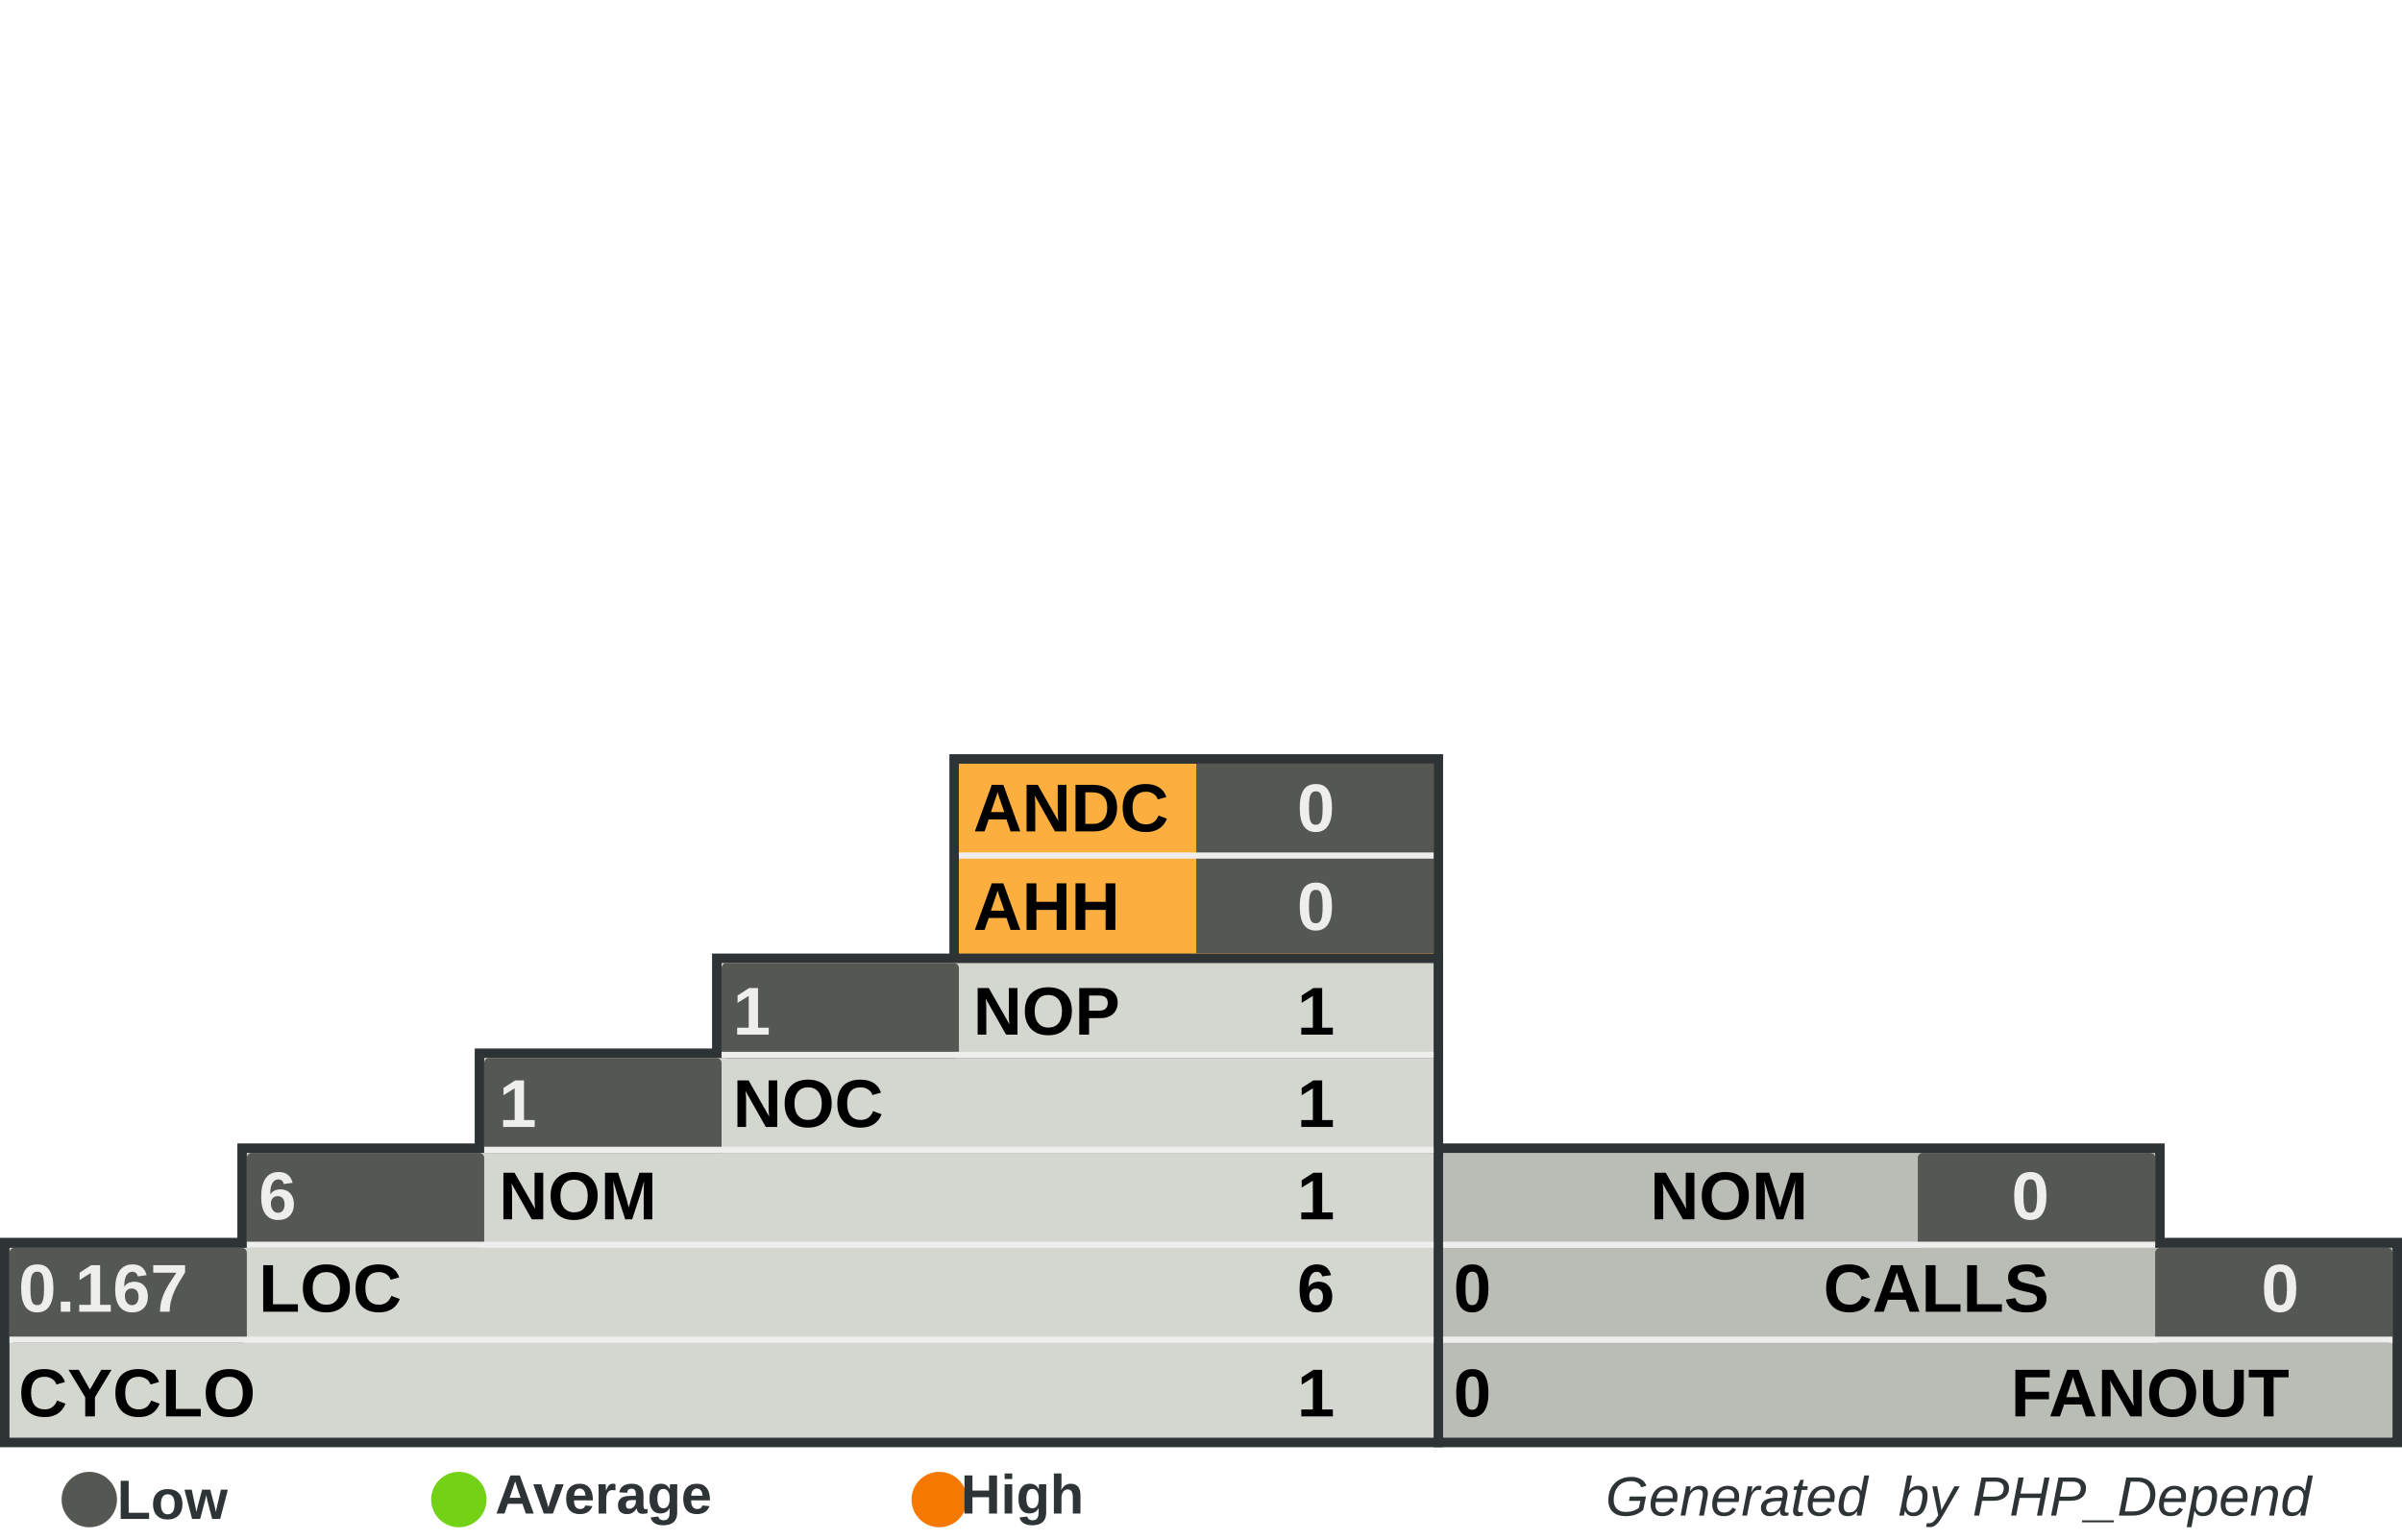
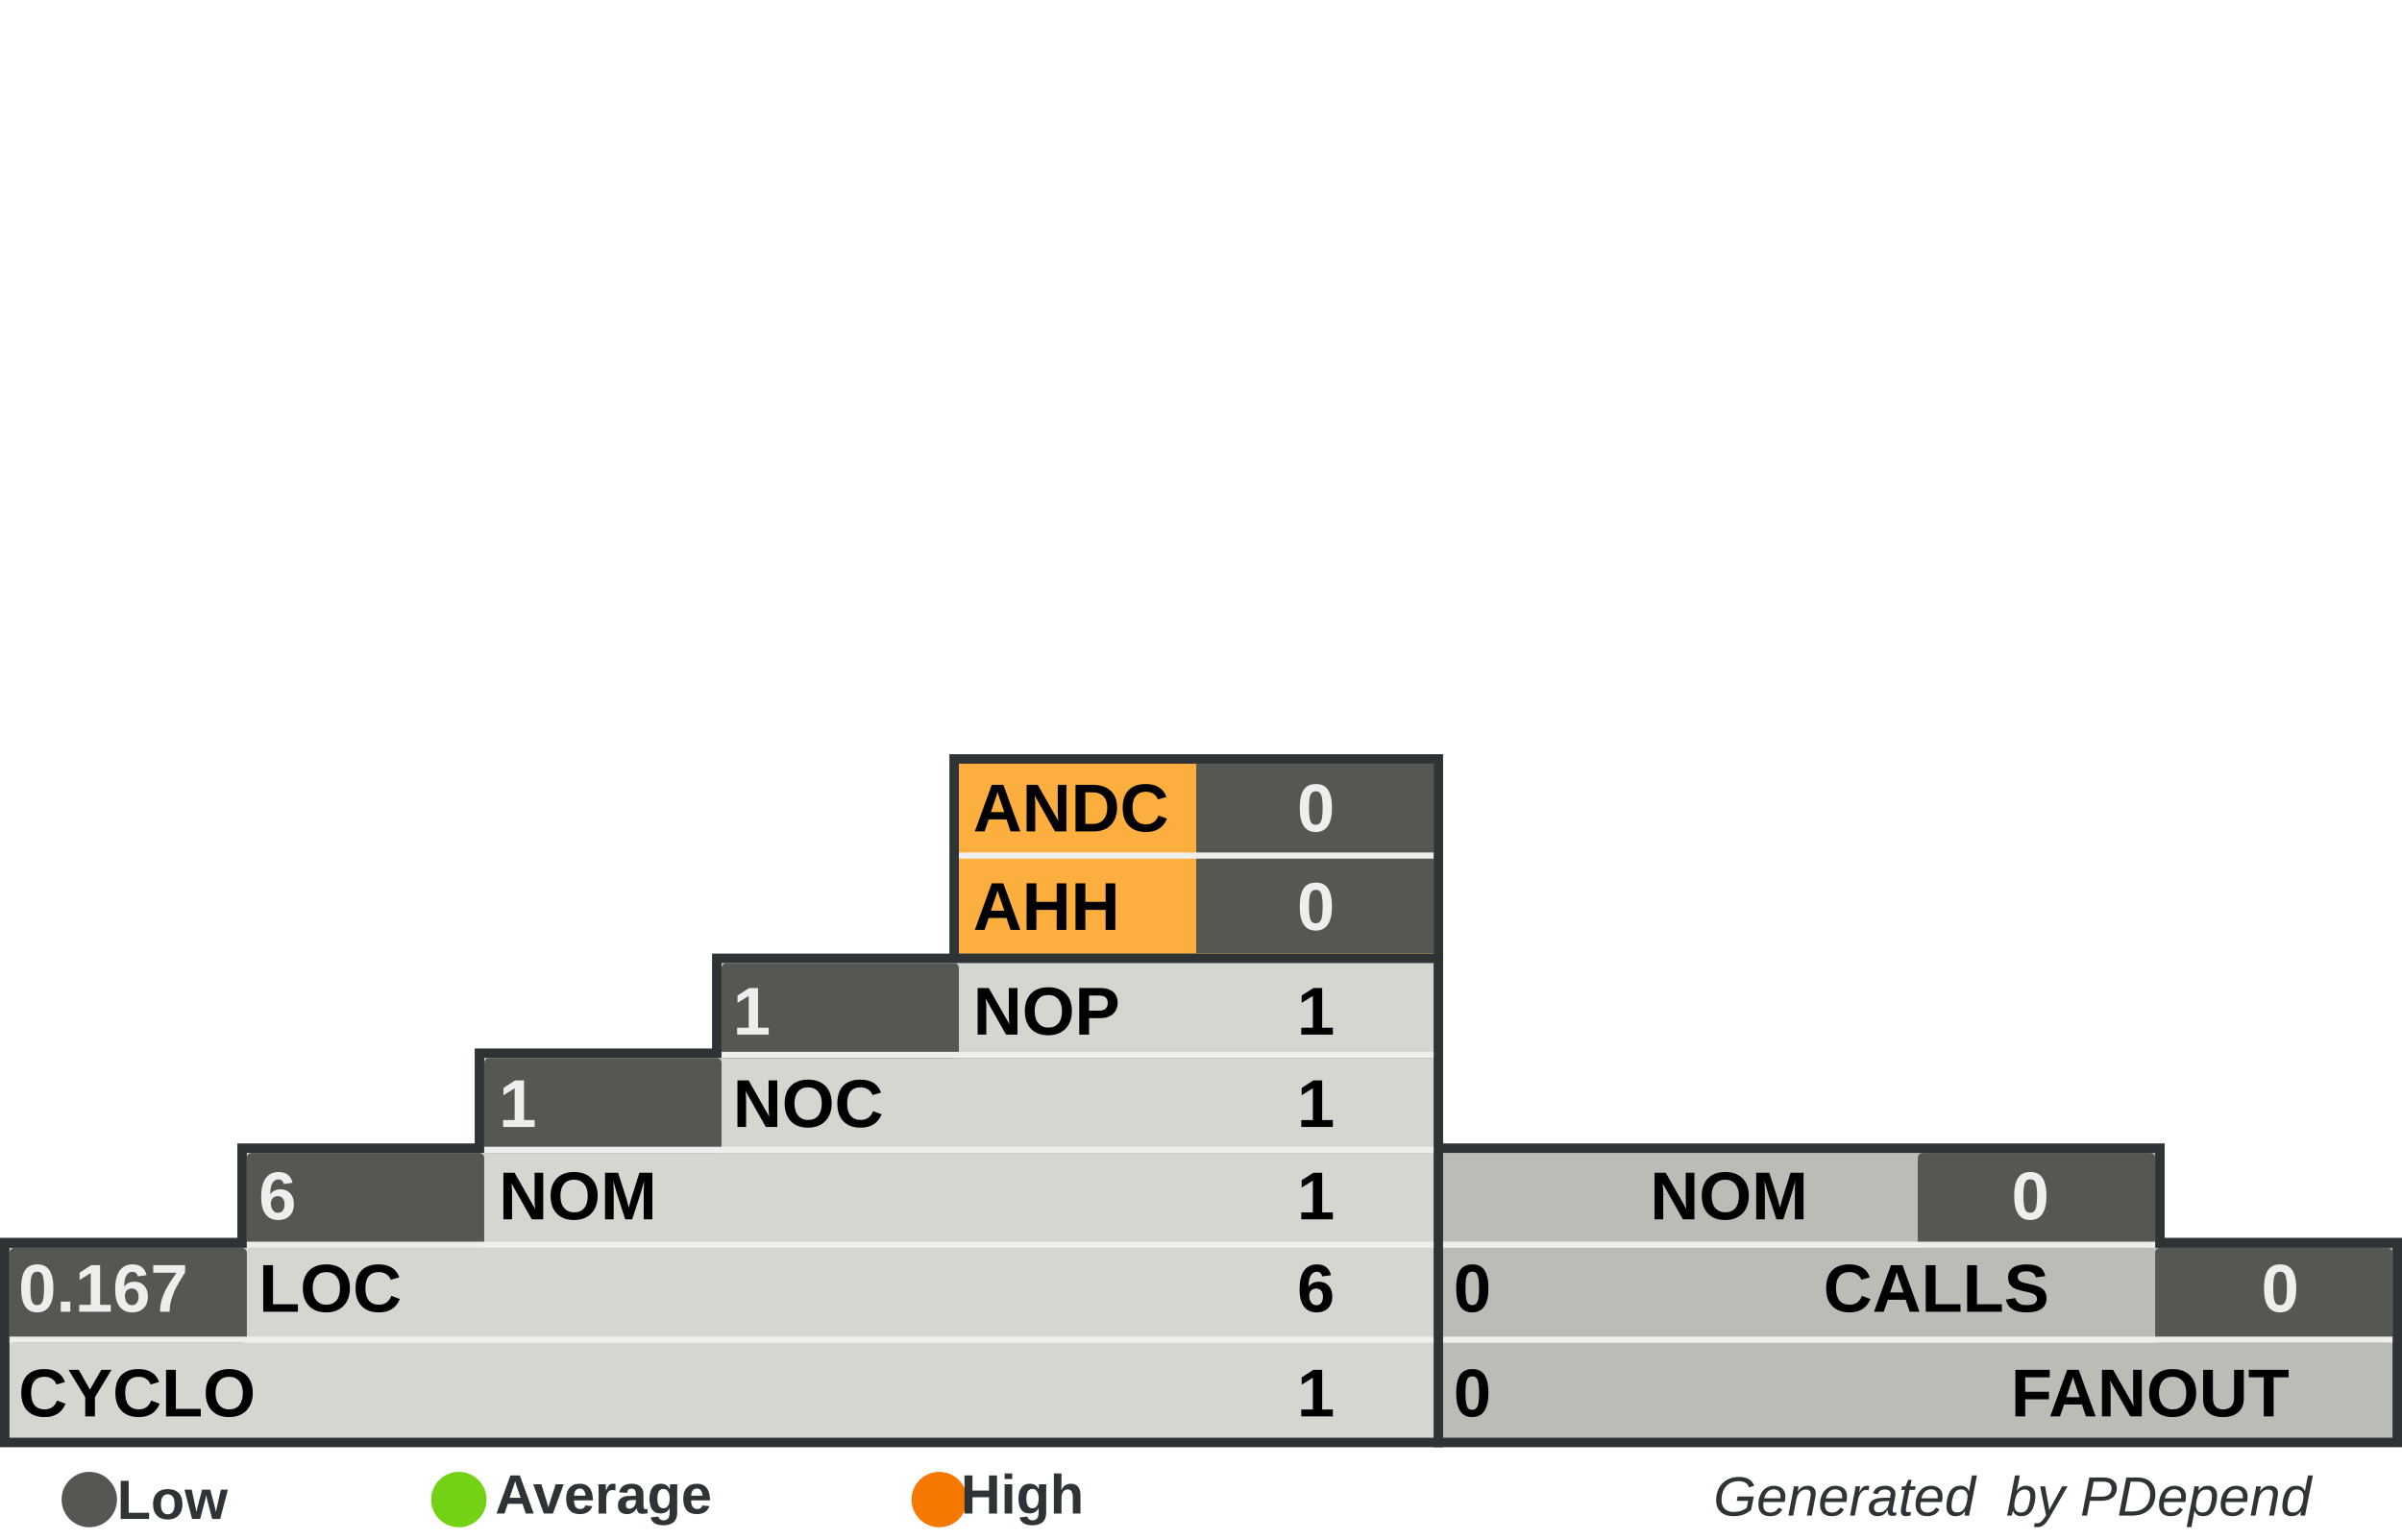
<svg xmlns="http://www.w3.org/2000/svg" width="390" height="250" id="svg5110" version="1.0">
  <defs id="defs5112">
    </defs>
  <g id="layer1">
    <rect style="fill:#555753" width="0" height="0" x="0" y="0" rx="0" ry="0" id="rect8982" xml:id="threshold.low" />
    <rect style="fill:#73d216" width="0" height="0" x="0" y="0" rx="0" ry="0" id="rect8983" xml:id="threshold.average" />
    <rect style="fill:#f57900" width="0" height="0" x="0" y="0" rx="0" ry="0" id="rect2834" xml:id="threshold.high" />
    <rect style="opacity:1;fill:#2e3436;fill-opacity:1;stroke:none;stroke-width:1;stroke-miterlimit:4;stroke-dasharray:none;stroke-opacity:1" id="rect4954" width="118.696" height="16.957" x="232.767" y="185.672" rx="2.978" ry="0" />
    <rect style="opacity:1;fill:#2e3436;fill-opacity:1;stroke:none;stroke-width:1;stroke-miterlimit:4;stroke-dasharray:none;stroke-opacity:1" id="rect4956" width="157.233" height="34" x="232.767" y="201" rx="3.945" ry="0" />
    <rect style="opacity:1;fill:#2e3436;fill-opacity:1;stroke:none;stroke-width:1;stroke-miterlimit:4;stroke-dasharray:none;stroke-opacity:1" id="rect4958" width="80.158" height="33.913" x="154.15" y="122.47" rx="2.011" ry="0" />
    <rect style="opacity:1;fill:#2e3436;fill-opacity:1;stroke:none;stroke-width:1;stroke-miterlimit:4;stroke-dasharray:none;stroke-opacity:1" id="rect4960" width="234.308" height="34" x="0" y="201" rx="5.879" ry="0" />
    <rect style="opacity:1;fill:#2e3436;fill-opacity:1;stroke:none;stroke-width:1;stroke-miterlimit:4;stroke-dasharray:none;stroke-opacity:1" id="rect4962" width="195.771" height="16.957" x="38.538" y="185.672" rx="4.912" ry="0" />
    <rect style="opacity:1;fill:#2e3436;fill-opacity:1;stroke:none;stroke-width:1;stroke-miterlimit:4;stroke-dasharray:none;stroke-opacity:1" id="rect4964" width="157.233" height="16.957" x="77.075" y="170.257" rx="3.945" ry="0" />
    <rect style="opacity:1;fill:#2e3436;fill-opacity:1;stroke:none;stroke-width:1;stroke-miterlimit:4;stroke-dasharray:none;stroke-opacity:1" id="rect4966" width="118.696" height="16.957" x="115.613" y="154.842" rx="2.978" ry="0" />
    <rect style="opacity:1;fill:#d3d7cf;fill-opacity:1;stroke:none;stroke-width:1;stroke-miterlimit:4;stroke-dasharray:none;stroke-opacity:1" id="rect4968" width="231.225" height="30.83" x="1.542" y="202.628" rx="5.801" ry="0" />
    <rect style="opacity:1;fill:#d3d7cf;fill-opacity:1;stroke:none;stroke-width:1;stroke-miterlimit:4;stroke-dasharray:none;stroke-opacity:1" id="rect4970" width="192.688" height="15.415" x="40.079" y="187.214" rx="4.834" ry="0" />
    <rect style="opacity:1;fill:#d3d7cf;fill-opacity:1;stroke:none;stroke-width:1;stroke-miterlimit:4;stroke-dasharray:none;stroke-opacity:1" id="rect4972" width="154.15" height="15.415" x="78.617" y="171.798" rx="3.868" ry="0" />
    <rect style="opacity:1;fill:#d3d7cf;fill-opacity:1;stroke:none;stroke-width:1;stroke-miterlimit:4;stroke-dasharray:none;stroke-opacity:1" id="rect4974" width="115.613" height="15.415" x="117.154" y="156.383" rx="2.901" ry="0" />
    <rect style="opacity:1;fill:#fcaf3e;fill-opacity:1;stroke:none;stroke-width:1;stroke-miterlimit:4;stroke-dasharray:none;stroke-opacity:1" id="rect4976" width="77.075" height="30.83" x="155.692" y="124.012" rx="1.934" ry="0" />
    <rect style="opacity:1;fill:#babdb6;fill-opacity:1;stroke:none;stroke-width:1;stroke-miterlimit:4;stroke-dasharray:none;stroke-opacity:1" id="rect4978" width="154.15" height="30.83" x="234.308" y="202.628" rx="3.868" ry="0" />
    <rect style="opacity:1;fill:#babdb6;fill-opacity:1;stroke:none;stroke-width:1;stroke-miterlimit:4;stroke-dasharray:none;stroke-opacity:1" id="rect4980" width="115.613" height="15.415" x="234.308" y="187.213" rx="2.901" ry="0" />
    <rect style="opacity:1;fill:#555753;fill-opacity:1;stroke:none;stroke-width:1;stroke-miterlimit:4;stroke-dasharray:none;stroke-opacity:1" id="rect4982" xml:id="rect.andc" width="38.538" height="15.43" x="194.229" y="124.012" rx="0.967" ry="0" />
    <rect style="opacity:1;fill:#555753;fill-opacity:1;stroke:none;stroke-width:1;stroke-miterlimit:4;stroke-dasharray:none;stroke-opacity:1" id="rect2851" xml:id="rect.ahh" width="38.538" height="15.4" x="194.229" y="139.412" rx="0.967" ry="0" />
    <rect style="opacity:1;fill:#555753;fill-opacity:1;stroke:none;stroke-width:1;stroke-miterlimit:4;stroke-dasharray:none;stroke-opacity:1" id="rect4984" xml:id="rect.noc-nop" width="38.538" height="15.415" x="117.154" y="156.383" rx="0.806" />
    <rect style="opacity:1;fill:#555753;fill-opacity:1;stroke:none;stroke-width:1;stroke-miterlimit:4;stroke-dasharray:none;stroke-opacity:1" id="rect4986" xml:id="rect.nom-noc" width="38.538" height="15.415" x="78.617" y="171.798" rx="0.806" />
    <rect style="opacity:1;fill:#555753;fill-opacity:1;stroke:none;stroke-width:1;stroke-miterlimit:4;stroke-dasharray:none;stroke-opacity:1" id="rect4988" xml:id="rect.loc-nom" width="38.538" height="15.415" x="40.079" y="187.213" rx="0.806" />
    <rect style="opacity:1;fill:#555753;fill-opacity:1;stroke:none;stroke-width:1;stroke-miterlimit:4;stroke-dasharray:none;stroke-opacity:1" id="rect4990" xml:id="rect.cyclo-loc" width="38.538" height="15.415" x="1.542" y="202.628" rx="0.806" />
    <rect style="opacity:1;fill:#555753;fill-opacity:1;stroke:none;stroke-width:1;stroke-miterlimit:4;stroke-dasharray:none;stroke-opacity:1" id="rect4992" xml:id="rect.calls-nom" width="38.538" height="15.415" x="311.383" y="187.213" rx="0.806" />
    <rect style="opacity:1;fill:#555753;fill-opacity:1;stroke:none;stroke-width:1;stroke-miterlimit:4;stroke-dasharray:none;stroke-opacity:1" id="rect4994" xml:id="rect.fanout-calls" width="38.538" height="15.415" x="349.921" y="202.628" rx="0.806" />
    <rect style="opacity:1;fill:#eeeeec;fill-opacity:1;stroke:none;stroke-width:1;stroke-miterlimit:4;stroke-dasharray:none;stroke-opacity:1" id="rect4996" width="231.225" height="1" x="1.542" y="217.043" rx="5.801" ry="0" />
    <rect style="opacity:1;fill:#eeeeec;fill-opacity:1;stroke:none;stroke-width:1;stroke-miterlimit:4;stroke-dasharray:none;stroke-opacity:1" id="rect4998" width="192.688" height="1" x="40.079" y="201.628" rx="4.834" ry="0" />
    <rect style="opacity:1;fill:#eeeeec;fill-opacity:1;stroke:none;stroke-width:1;stroke-miterlimit:4;stroke-dasharray:none;stroke-opacity:1" id="rect5000" width="154.15" height="1" x="78.617" y="186.213" rx="3.868" ry="0" />
    <rect style="opacity:1;fill:#eeeeec;fill-opacity:1;stroke:none;stroke-width:1;stroke-miterlimit:4;stroke-dasharray:none;stroke-opacity:1" id="rect5002" width="115.613" height="1" x="117.154" y="170.798" rx="2.901" ry="0" />
    <rect style="opacity:1;fill:#eeeeec;fill-opacity:1;stroke:none;stroke-width:1;stroke-miterlimit:4;stroke-dasharray:none;stroke-opacity:1" id="rect5004" width="115.613" height="1" x="234.308" y="201.628" rx="2.901" ry="0" />
    <rect style="opacity:1;fill:#eeeeec;fill-opacity:1;stroke:none;stroke-width:1;stroke-miterlimit:4;stroke-dasharray:none;stroke-opacity:1" id="rect5006" width="154.15" height="1" x="234.308" y="217.043" rx="3.868" ry="0" />
    <rect style="opacity:1;fill:#eeeeec;fill-opacity:1;stroke:none;stroke-width:1;stroke-miterlimit:4;stroke-dasharray:none;stroke-opacity:1" id="rect5008" width="77.075" height="1" x="155.692" y="138.427" rx="1.934" ry="0" />
    <text xml:space="preserve" style="font-size:11px;font-style:normal;font-variant:normal;font-weight:bold;font-stretch:normal;fill:#000000;fill-opacity:1;stroke:none;stroke-width:1px;stroke-linecap:butt;stroke-linejoin:miter;stroke-opacity:1;font-family:Arial" x="158" y="135" title="Average Number of Derived Classes" id="text5010">
      <tspan title="Average Number of Derived Classes" id="tspan5012" x="158" y="135">ANDC</tspan>
    </text>
    <text xml:space="preserve" style="font-size:11px;font-style:normal;font-variant:normal;font-weight:bold;font-stretch:normal;fill:#000000;fill-opacity:1;stroke:none;stroke-width:1px;stroke-linecap:butt;stroke-linejoin:miter;stroke-opacity:1;font-family:Arial" x="158" y="151" title="Average Hierarchy Height" id="text5014">
      <tspan title="Average Hierarchy Height" id="tspan5016" x="158" y="151">AHH</tspan>
    </text>
    <text xml:space="preserve" style="font-size:11px;font-style:normal;font-variant:normal;font-weight:bold;font-stretch:normal;fill:#000000;fill-opacity:1;stroke:none;stroke-width:1px;stroke-linecap:butt;stroke-linejoin:miter;stroke-opacity:1;font-family:Arial" x="158" y="168" title="Number Of Packages" id="text5018">
      <tspan title="Number Of Packages" id="tspan5020" x="158" y="168">NOP</tspan>
    </text>
    <text xml:space="preserve" style="font-size:11px;font-style:normal;font-variant:normal;font-weight:bold;font-stretch:normal;fill:#000000;fill-opacity:1;stroke:none;stroke-width:1px;stroke-linecap:butt;stroke-linejoin:miter;stroke-opacity:1;font-family:Arial" x="119" y="183" id="text5022" title="Number Of Classes" transform="scale(0.9999985,1.000001)">
      <tspan title="Number Of Classes" id="tspan5024" x="119" y="183">NOC</tspan>
    </text>
    <text xml:space="preserve" style="font-size:11px;font-style:normal;font-variant:normal;font-weight:bold;font-stretch:normal;fill:#000000;fill-opacity:1;stroke:none;stroke-width:1px;stroke-linecap:butt;stroke-linejoin:miter;stroke-opacity:1;font-family:Arial" x="81" y="198" id="text5026" title="Number Of Methods (Methods+Functions)" transform="scale(0.9999985,1.000001)">
      <tspan title="Number Of Methods (Methods+Functions)" id="tspan5028" x="81" y="198">NOM</tspan>
    </text>
    <text xml:space="preserve" style="font-size:11px;font-style:normal;font-variant:normal;font-weight:bold;font-stretch:normal;fill:#000000;fill-opacity:1;stroke:none;stroke-width:1px;stroke-linecap:butt;stroke-linejoin:miter;stroke-opacity:1;font-family:Arial" x="42" y="213" id="text5030" title="Lines Of Code (Non Comment and Non Whitespace Lines)" transform="scale(0.9999985,1.000001)">
      <tspan title="Lines Of Code (Non Comment and Non Whitespace Lines)" id="tspan5032" x="42" y="213">LOC</tspan>
    </text>
    <text xml:space="preserve" style="font-size:11px;font-style:normal;font-variant:normal;font-weight:bold;font-stretch:normal;fill:#000000;fill-opacity:1;stroke:none;stroke-width:1px;stroke-linecap:butt;stroke-linejoin:miter;stroke-opacity:1;font-family:Arial" x="3" y="230" id="text5034" title="Cyclomatic Complexity" transform="scale(0.9999985,1.000001)">
      <tspan title="Cyclomatic Complexity" id="tspan5036" x="3" y="230">CYCLO</tspan>
    </text>
    <text xml:space="preserve" style="font-size:11px;font-style:normal;font-variant:normal;font-weight:bold;font-stretch:normal;text-align:end;text-anchor:end;fill:#000000;fill-opacity:1;stroke:none;stroke-width:1px;stroke-linecap:butt;stroke-linejoin:miter;stroke-opacity:1;font-family:Arial" x="308.858" y="198" id="text5038" title="Number Of Methods (Methods+Functions)" transform="scale(0.9999985,1.000001)">
      <tspan title="Number Of Methods (Methods+Functions)" id="tspan5040" x="308.858" y="198">NOM</tspan>
    </text>
    <text xml:space="preserve" style="font-size:11px;font-style:normal;font-variant:normal;font-weight:bold;font-stretch:normal;text-anchor:end;fill:#000000;fill-opacity:1;stroke:none;stroke-width:1px;stroke-linecap:butt;stroke-linejoin:miter;stroke-opacity:1;font-family:Arial" x="348" y="213" id="text5042" title="Number of Operation Calls" transform="scale(0.9999985,1.000001)">
      <tspan title="Number of Operation Calls" id="tspan5044" x="348" y="213">CALLS</tspan>
    </text>
    <text xml:space="preserve" style="font-size:11px;font-style:normal;font-variant:normal;font-weight:bold;font-stretch:normal;text-anchor:end;fill:#000000;fill-opacity:1;stroke:none;stroke-width:1px;stroke-linecap:butt;stroke-linejoin:miter;stroke-opacity:1;font-family:Arial" x="387" y="230" id="text5046" title="Number of Called Classes" transform="scale(0.9999985,1.000001)">
      <tspan title="Number of Called Classes" id="tspan5048" x="387" y="230">FANOUT</tspan>
    </text>
    <text xml:space="preserve" style="font-size:11px;font-style:normal;font-variant:normal;font-weight:bold;font-stretch:normal;fill:#000000;fill-opacity:1;stroke:none;stroke-width:1px;stroke-linecap:butt;stroke-linejoin:miter;stroke-opacity:1;font-family:Arial" title="Number of Called Classes" x="236" y="230" id="text5050" transform="scale(0.9999985,1.000001)">
      <tspan title="Number of Called Classes" id="tspan5052" xml:id="pdepend.fanout" x="236" y="230">0</tspan>
    </text>
    <text xml:space="preserve" style="font-size:11px;font-style:normal;font-variant:normal;font-weight:bold;font-stretch:normal;fill:#000000;fill-opacity:1;stroke:none;stroke-width:1px;stroke-linecap:butt;stroke-linejoin:miter;stroke-opacity:1;font-family:Arial" title="Number of Operation Calls" x="236" y="213" id="text5054" transform="scale(0.9999985,1.000001)">
      <tspan title="Number of Operation Calls" id="tspan5056" xml:id="pdepend.calls" x="236" y="213">0</tspan>
    </text>
    <text xml:space="preserve" style="font-size:11px;font-style:normal;font-variant:normal;font-weight:bold;font-stretch:normal;text-anchor:end;fill:#000000;fill-opacity:1;stroke:none;stroke-width:1px;stroke-linecap:butt;stroke-linejoin:miter;stroke-opacity:1;font-family:Arial" title="Cyclomatic Complexity" x="232" y="230" id="text5058" transform="scale(0.9999985,1.000001)">
      <tspan title="Cyclomatic Complexity" id="tspan5060" xml:id="pdepend.cyclo" x="232" y="230">1</tspan>
    </text>
    <text xml:space="preserve" style="font-size:11px;font-style:normal;font-variant:normal;font-weight:bold;font-stretch:normal;text-anchor:end;fill:#000000;fill-opacity:1;stroke:none;stroke-width:1px;stroke-linecap:butt;stroke-linejoin:miter;stroke-opacity:1;font-family:Arial" title="Lines Of Code (Non Comment and Non Whitespace Lines)" x="232" y="213" id="text5062" transform="scale(0.9999985,1.000001)">
      <tspan xml:id="pdepend.loc" title="Lines Of Code (Non Comment and Non Whitespace Lines)" id="tspan5064" x="232" y="213">6</tspan>
    </text>
    <text xml:space="preserve" style="font-size:11px;font-style:normal;font-variant:normal;font-weight:bold;font-stretch:normal;text-anchor:end;fill:#000000;fill-opacity:1;stroke:none;stroke-width:1px;stroke-linecap:butt;stroke-linejoin:miter;stroke-opacity:1;font-family:Arial" title="Number Of Methods (Methods+Functions)" x="232" y="198" id="text5066" transform="scale(0.9999985,1.000001)">
      <tspan title="Number Of Methods (Methods+Functions)" id="tspan5068" xml:id="pdepend.nom" x="232" y="198">1</tspan>
    </text>
    <text xml:space="preserve" style="font-size:11px;font-style:normal;font-variant:normal;font-weight:bold;font-stretch:normal;text-anchor:end;fill:#000000;fill-opacity:1;stroke:none;stroke-width:1px;stroke-linecap:butt;stroke-linejoin:miter;stroke-opacity:1;font-family:Arial" title="Number Of Packages" x="232" y="168" id="text5070" transform="scale(0.9999985,1.000001)">
      <tspan title="Number Of Packages" id="tspan5072" xml:id="pdepend.nop" x="232" y="168">1</tspan>
    </text>
    <text xml:space="preserve" style="font-size:11px;font-style:normal;font-variant:normal;font-weight:bold;font-stretch:normal;text-anchor:end;fill:#000000;fill-opacity:1;stroke:none;stroke-width:1px;stroke-linecap:butt;stroke-linejoin:miter;stroke-opacity:1;font-family:Arial" title="Number Of Classes" x="232" y="183" id="text5074" transform="scale(0.9999985,1.000001)">
      <tspan title="Number Of Classes" id="tspan5076" xml:id="pdepend.noc" x="232" y="183">1</tspan>
    </text>
    <text xml:space="preserve" style="font-size:11px;font-style:normal;font-variant:normal;font-weight:bold;font-stretch:normal;text-anchor:end;fill:#eeeeec;fill-opacity:1;stroke:none;stroke-width:1px;stroke-linecap:butt;stroke-linejoin:miter;stroke-opacity:1;font-family:Arial" title="Average Number of Derived Classes" x="232" y="135" id="text5078" transform="scale(0.9999985,1.000001)">
      <tspan title="Average Number of Derived Classes" id="tspan5080" xml:id="pdepend.andc" x="232" y="135">0</tspan>
    </text>
    <text xml:space="preserve" style="font-size:11px;font-style:normal;font-variant:normal;font-weight:bold;font-stretch:normal;text-anchor:end;fill:#eeeeec;fill-opacity:1;stroke:none;stroke-width:1px;stroke-linecap:butt;stroke-linejoin:miter;stroke-opacity:1;font-family:Arial" title="Average Hierarchy Height" x="232" y="151" id="text5082" transform="scale(0.9999985,1.000001)">
      <tspan title="Average Hierarchy Height" id="tspan5084" xml:id="pdepend.ahh" x="232" y="151">0</tspan>
    </text>
    <text xml:space="preserve" style="font-size:11px;font-style:normal;font-variant:normal;font-weight:bold;font-stretch:normal;fill:#eeeeec;fill-opacity:1;stroke:none;stroke-width:1px;stroke-linecap:butt;stroke-linejoin:miter;stroke-opacity:1;font-family:Arial" title="Ratio: Number of Classes / Number of Packages" x="119" y="168" id="text5086" transform="scale(0.9999985,1.000001)">
      <tspan title="Ratio: Number of Classes / Number of Packages" id="tspan5088" xml:id="pdepend.noc-nop" x="119" y="168">1</tspan>
    </text>
    <text xml:space="preserve" style="font-size:11px;font-style:normal;font-variant:normal;font-weight:bold;font-stretch:normal;fill:#eeeeec;fill-opacity:1;stroke:none;stroke-width:1px;stroke-linecap:butt;stroke-linejoin:miter;stroke-opacity:1;font-family:Arial" title="Ratio: Number of Methods / Number of Classes" x="81" y="183" id="text5090" transform="scale(0.9999985,1.000001)">
      <tspan title="Ratio: Number of Methods / Number of Classes" id="tspan5092" xml:id="pdepend.nom-noc" x="81" y="183">1</tspan>
    </text>
    <text xml:space="preserve" style="font-size:11px;font-style:normal;font-variant:normal;font-weight:bold;font-stretch:normal;fill:#eeeeec;fill-opacity:1;stroke:none;stroke-width:1px;stroke-linecap:butt;stroke-linejoin:miter;stroke-opacity:1;font-family:Arial" title="Ratio: Lines of Code / Number of Methods" x="42" y="198" id="text5094" transform="scale(0.9999985,1.000001)">
      <tspan title="Ratio: Lines of Code / Number of Methods" id="tspan5096" xml:id="pdepend.loc-nom" x="42" y="198">6</tspan>
    </text>
    <text xml:space="preserve" style="font-size:11px;font-style:normal;font-variant:normal;font-weight:bold;font-stretch:normal;fill:#eeeeec;fill-opacity:1;stroke:none;stroke-width:1px;stroke-linecap:butt;stroke-linejoin:miter;stroke-opacity:1;font-family:Arial" title="Ratio: Cyclomatic Complexity / Lines of Code" x="3" y="213" id="text5098" transform="scale(0.9999985,1.000001)">
      <tspan title="Ratio: Cyclomatic Complexity / Lines of Code" id="tspan5100" xml:id="pdepend.cyclo-loc" x="3" y="213">0.167</tspan>
    </text>
    <text xml:space="preserve" style="font-size:11px;font-style:normal;font-variant:normal;font-weight:bold;font-stretch:normal;text-anchor:end;fill:#eeeeec;fill-opacity:1;stroke:none;stroke-width:1px;stroke-linecap:butt;stroke-linejoin:miter;stroke-opacity:1;font-family:Arial" title="Ratio: Number of Called Classes(FANOUT) / Number of Operation Calls" x="388.563" y="213" id="text5102" transform="scale(0.9999985,1.000001)">
      <tspan title="Ratio: Number of Called Classes(FANOUT) / Number of Operation Calls" id="tspan5104" xml:id="pdepend.fanout-calls" x="388.563" y="213">0</tspan>
    </text>
    <text xml:space="preserve" style="font-size:11px;font-style:normal;font-variant:normal;font-weight:bold;font-stretch:normal;text-anchor:end;fill:#eeeeec;fill-opacity:1;stroke:none;stroke-width:1px;stroke-linecap:butt;stroke-linejoin:miter;stroke-opacity:1;font-family:Arial" title="Ratio: Number of Operation Calls / Number of Methods (Methods+Functions)" x="348" y="198" id="text5106" transform="scale(0.9999985,1.000001)">
      <tspan title="Ratio: Number of Operation Calls / Number of Methods (Methods+Functions)" id="tspan5108" xml:id="pdepend.calls-nom" x="348" y="198">0</tspan>
    </text>
    <text xml:space="preserve" style="font-size:8px;font-style:normal;font-variant:normal;font-weight:bold;font-stretch:normal;text-align:end;text-anchor:end;fill:#2e3436;fill-opacity:1;stroke:none;stroke-width:1px;stroke-linecap:butt;stroke-linejoin:miter;stroke-opacity:1;font-family:Arial" x="386.395" y="246.106" id="text2692">
-       <tspan id="tspan2694" x="386.395" y="246.106" style="font-size:9px;font-style:italic;font-variant:normal;font-weight:normal;font-stretch:normal;text-align:end;text-anchor:end;fill:#2e3436;font-family:Arial;">Generated  by PHP_Depend</tspan>
+       <tspan id="tspan2694" x="386.395" y="246.106" style="font-size:9px;font-style:italic;font-variant:normal;font-weight:normal;font-stretch:normal;text-align:end;text-anchor:end;fill:#2e3436;font-family:Arial;">Generated  by PDepend</tspan>
    </text>
    <path style="opacity:1;fill:#555753;fill-opacity:1;stroke:none;stroke-width:1;stroke-miterlimit:4;stroke-dasharray:none;stroke-opacity:1" id="path3780" d="M 65.333,285.667 A 12,10.333 0 1 1 41.333,285.667 A 12,10.333 0 1 1 65.333,285.667 z" transform="matrix(0.375,0,0,0.4354839,-5.5,119.0968)" />
    <text xml:space="preserve" style="font-size:8px;font-style:normal;font-weight:bold;text-align:center;text-anchor:middle;fill:#2e3436;fill-opacity:1;stroke:none;stroke-width:1px;stroke-linecap:butt;stroke-linejoin:miter;stroke-opacity:1;font-family:URW Chancery L;" x="32.387" y="246.642" id="text3782">
      <tspan id="tspan3784" x="32.387" y="246.642" style="font-size:9px;font-style:normal;font-variant:normal;font-weight:bold;font-stretch:normal;fill:#2e3436;font-family:Arial;">Low</tspan>
    </text>
    <path style="opacity:1;fill:#73d216;fill-opacity:1;stroke:none;stroke-width:1;stroke-miterlimit:4;stroke-dasharray:none;stroke-opacity:1" id="path3786" d="M 65.333,285.667 A 12,10.333 0 1 1 41.333,285.667 A 12,10.333 0 1 1 65.333,285.667 z" transform="matrix(0.375,0,0,0.4354839,54.5,119.0968)" />
    <text xml:space="preserve" style="font-size:8px;font-style:normal;font-weight:bold;text-align:center;text-anchor:middle;fill:#2e3436;fill-opacity:1;stroke:none;stroke-width:1px;stroke-linecap:butt;stroke-linejoin:miter;stroke-opacity:1;font-family:URW Chancery L;" x="102.387" y="245.774" id="text3788">
      <tspan id="tspan3790" x="102.387" y="245.774" style="font-size:9px;font-style:normal;font-variant:normal;font-weight:bold;font-stretch:normal;fill:#2e3436;font-family:Arial;">Average</tspan>
    </text>
    <path style="opacity:1;fill:#f57900;fill-opacity:1;stroke:none;stroke-width:1;stroke-miterlimit:4;stroke-dasharray:none;stroke-opacity:1" id="path3792" d="M 65.333,285.667 A 12,10.333 0 1 1 41.333,285.667 A 12,10.333 0 1 1 65.333,285.667 z" transform="matrix(0.375,0,0,0.4354839,132.5,119.0968)" />
    <text xml:space="preserve" style="font-size:8px;font-style:normal;font-weight:bold;text-align:center;text-anchor:middle;fill:#2e3436;fill-opacity:1;stroke:none;stroke-width:1px;stroke-linecap:butt;stroke-linejoin:miter;stroke-opacity:1;font-family:URW Chancery L;" x="170.387" y="245.774" id="text3794">
      <tspan id="tspan3796" x="170.387" y="245.774" style="font-size:9px;font-style:normal;font-variant:normal;font-weight:bold;font-stretch:normal;fill:#2e3436;font-family:Arial;">High</tspan>
    </text>
  </g>
</svg>
